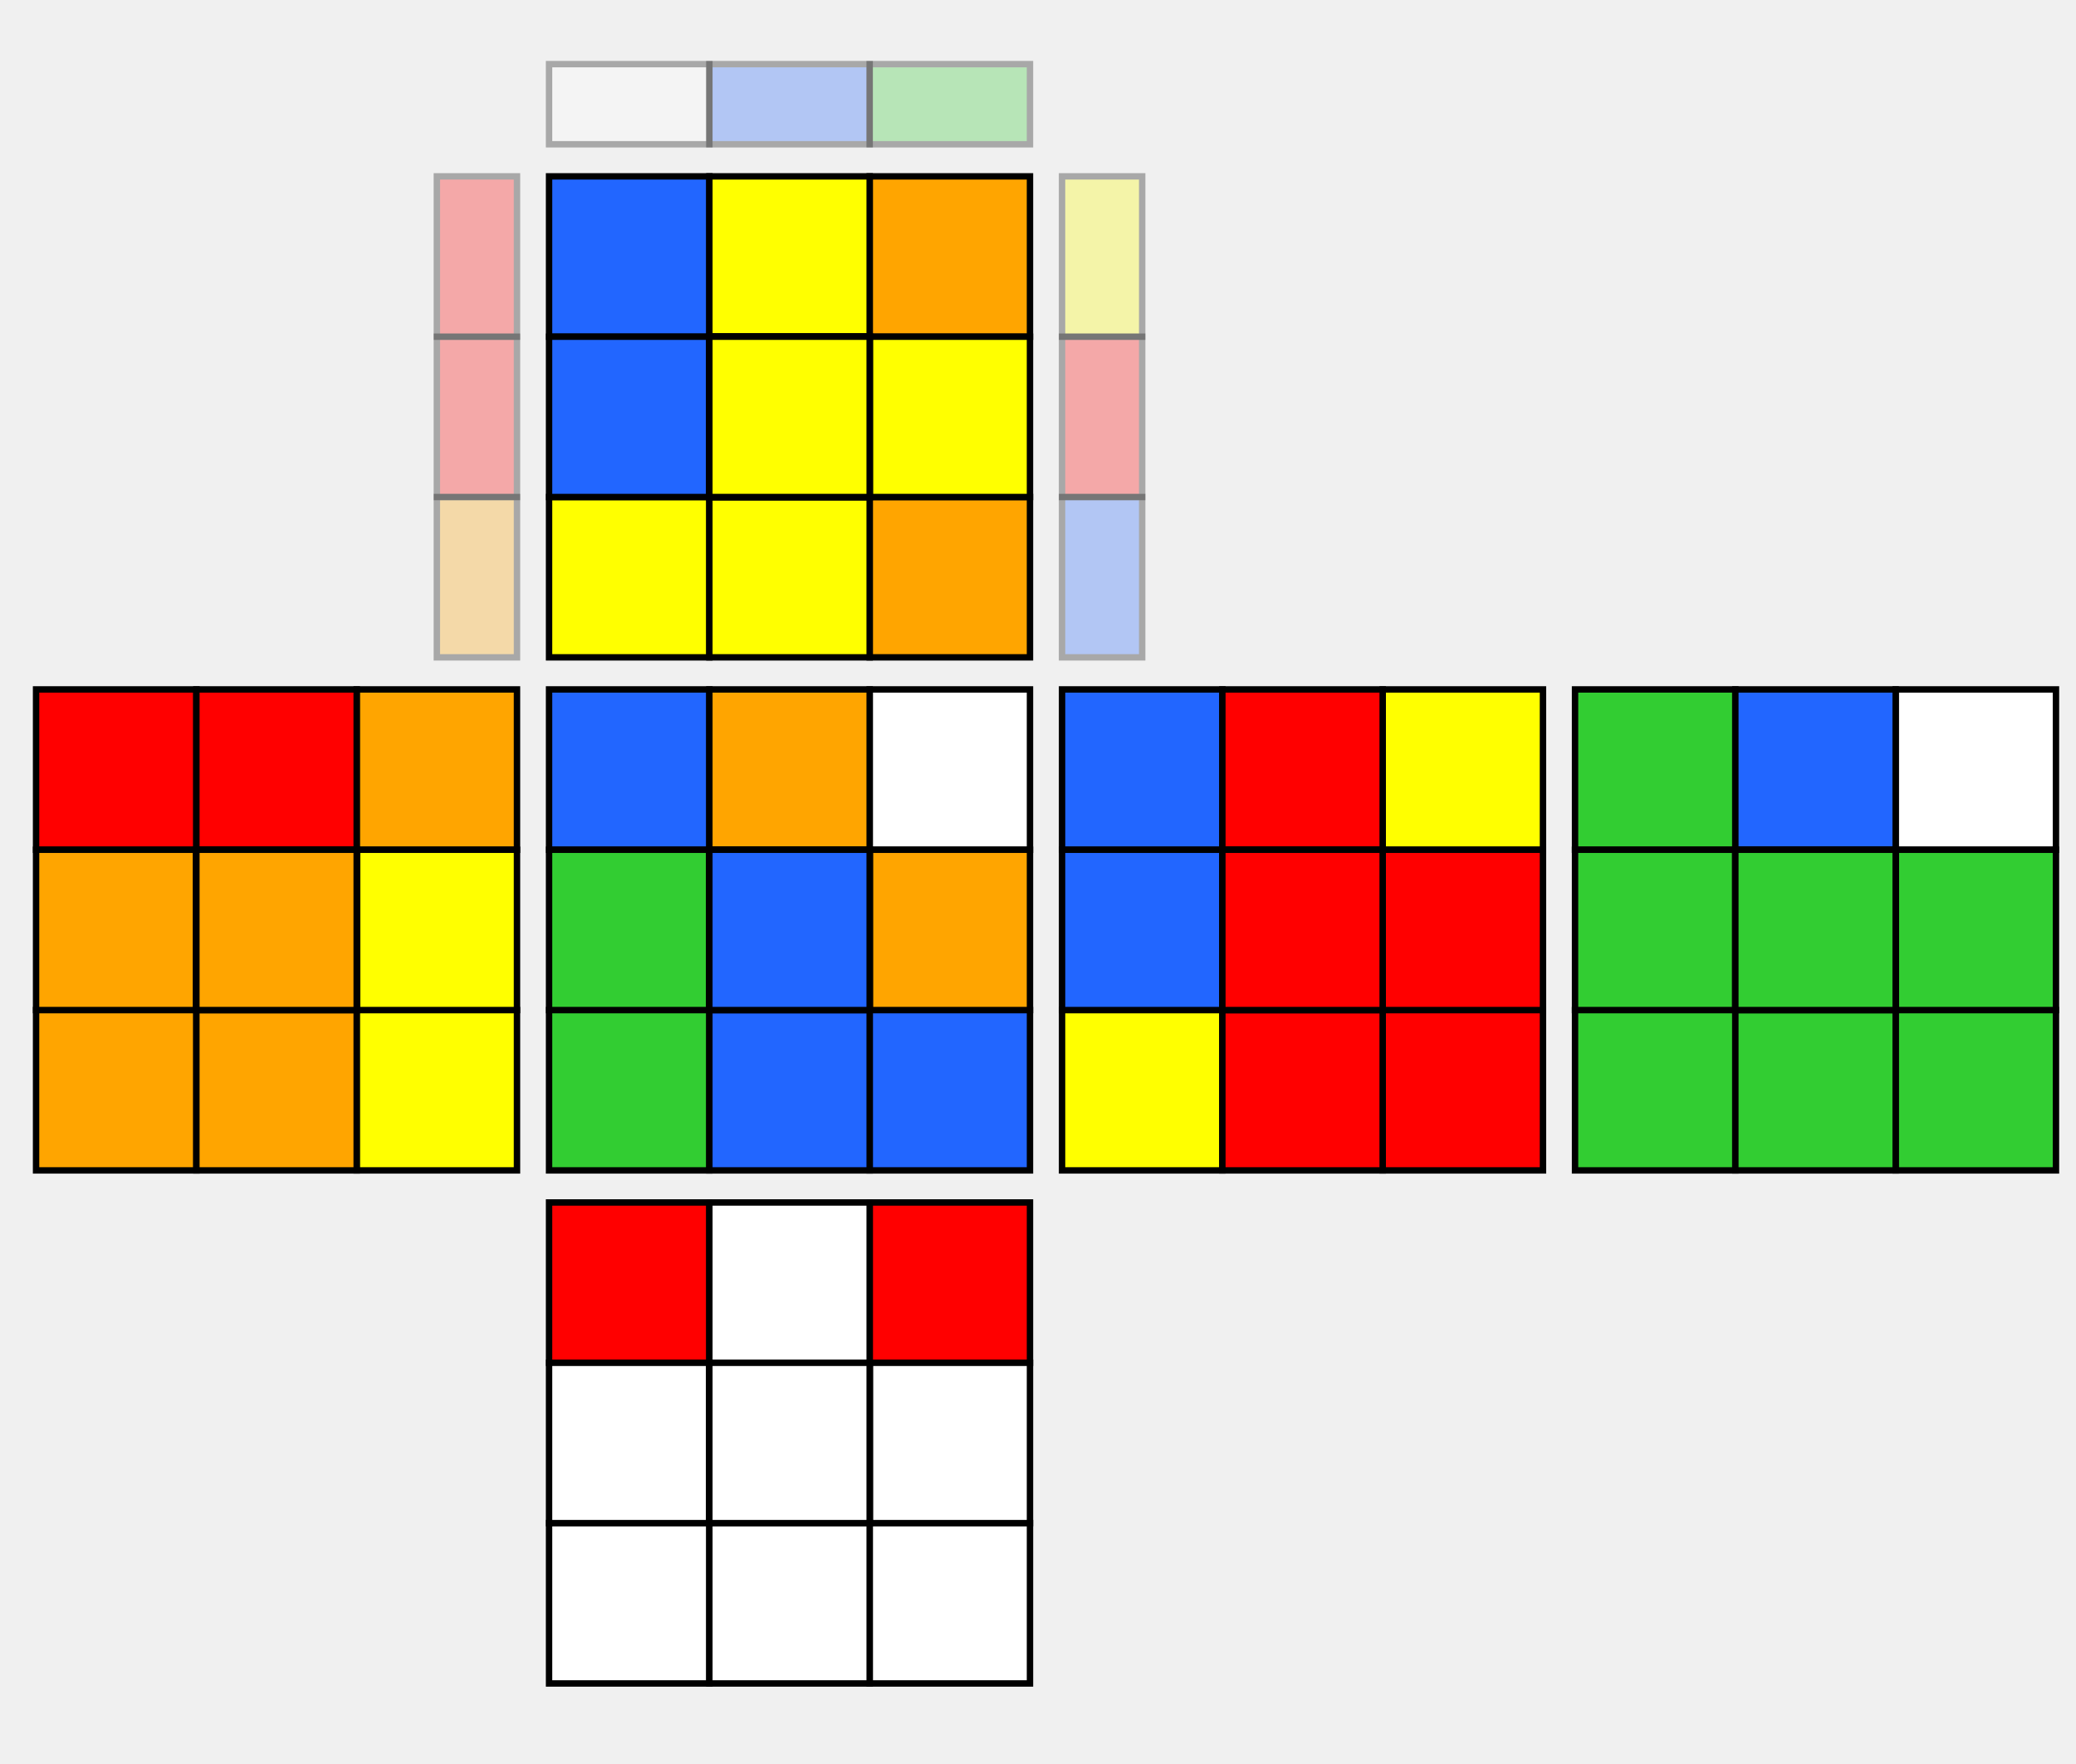
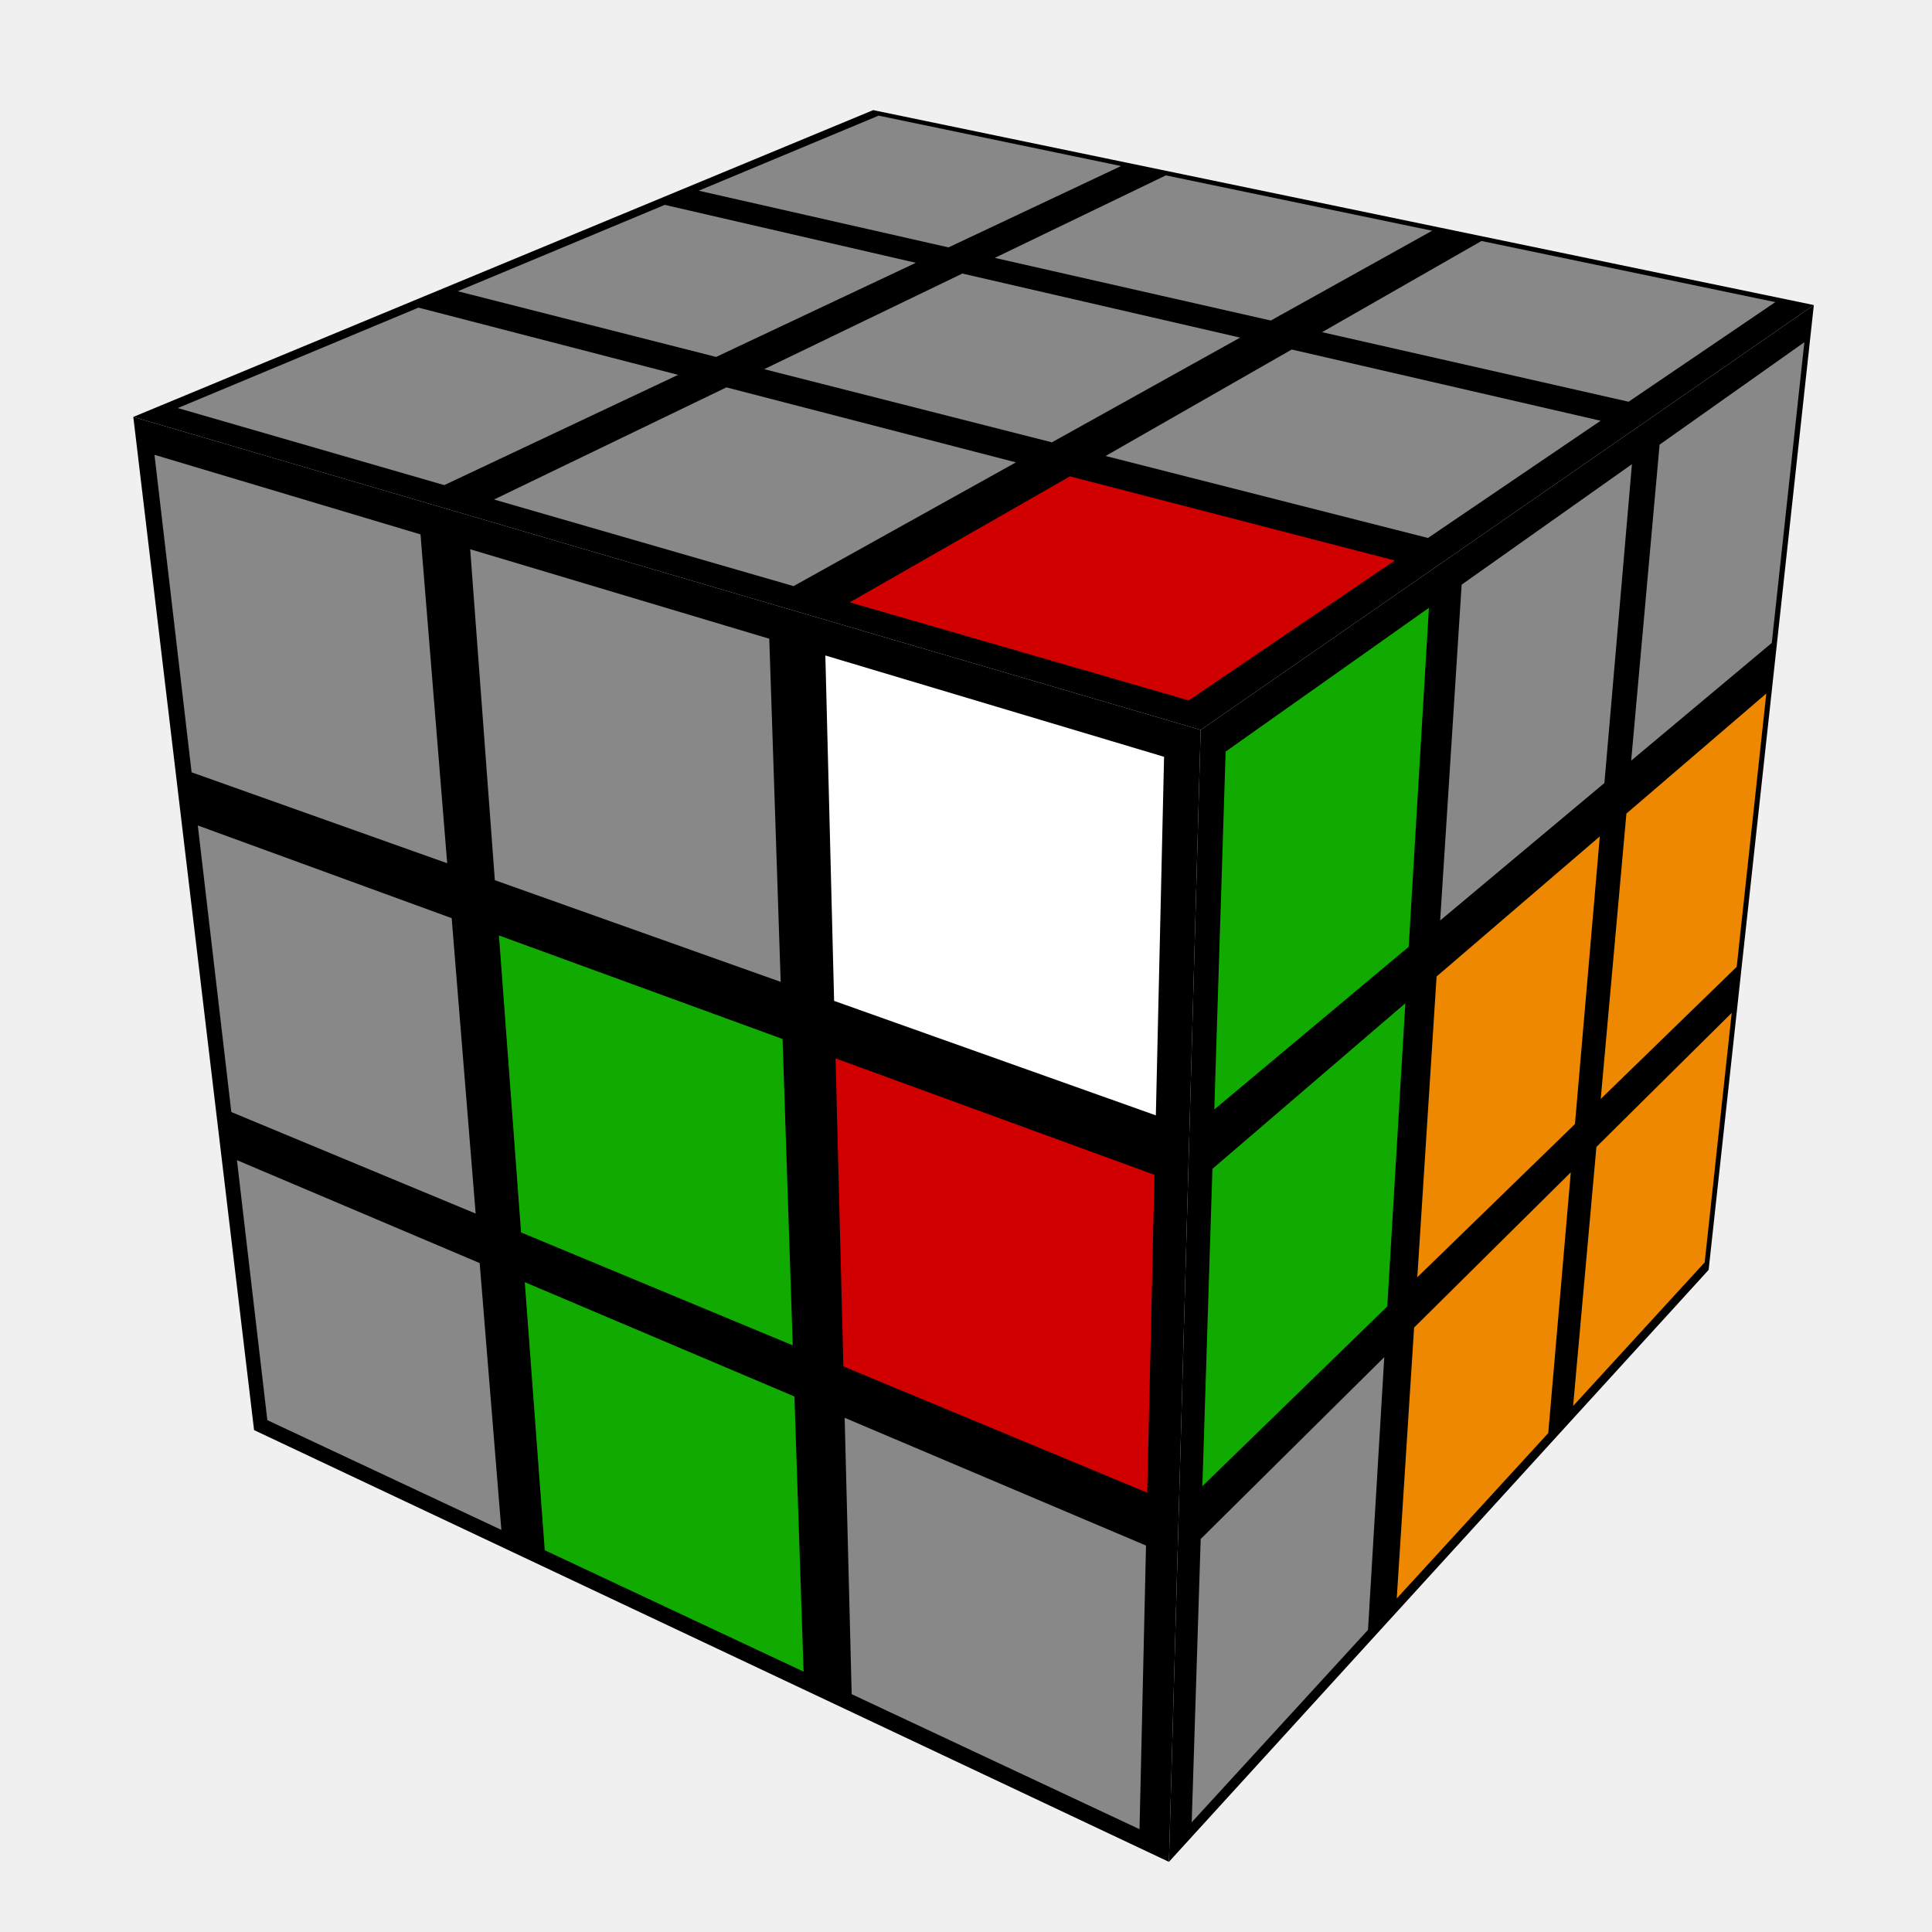
- <svg xmlns="http://www.w3.org/2000/svg" version="1.1" viewBox="0 0 518 440" preserveAspectRatio="xMidYMid meet" style="max-width: 100%; max-height: 100%;">
-   <defs>
-     <radialGradient id="grad-svg54-EDGES-l0-o0" r="70.711%">
-       <stop offset="100%" stop-color="yellow" stop-opacity="1" />
-       <stop offset="100%" stop-color="black" stop-opacity="1" />
-       <stop offset="100%" stop-color="black" stop-opacity="1" />
-       <stop offset="100%" stop-color="white" stop-opacity="1" />
-     </radialGradient>
-     <radialGradient id="grad-svg54-EDGES-l0-o1" r="70.711%">
-       <stop offset="100%" stop-color="orange" stop-opacity="1" />
-       <stop offset="100%" stop-color="black" stop-opacity="1" />
-       <stop offset="100%" stop-color="black" stop-opacity="1" />
-       <stop offset="100%" stop-color="limegreen" stop-opacity="1" />
-     </radialGradient>
-     <radialGradient id="grad-svg54-EDGES-l1-o0" r="70.711%">
-       <stop offset="100%" stop-color="yellow" stop-opacity="1" />
-       <stop offset="100%" stop-color="black" stop-opacity="1" />
-       <stop offset="100%" stop-color="black" stop-opacity="1" />
-       <stop offset="100%" stop-color="white" stop-opacity="1" />
-     </radialGradient>
-     <radialGradient id="grad-svg54-EDGES-l1-o1" r="70.711%">
-       <stop offset="100%" stop-color="red" stop-opacity="1" />
-       <stop offset="100%" stop-color="black" stop-opacity="1" />
-       <stop offset="100%" stop-color="black" stop-opacity="1" />
-       <stop offset="100%" stop-color="red" stop-opacity="1" />
-     </radialGradient>
-     <radialGradient id="grad-svg54-EDGES-l2-o0" r="70.711%">
-       <stop offset="100%" stop-color="yellow" stop-opacity="1" />
-       <stop offset="100%" stop-color="black" stop-opacity="1" />
-       <stop offset="100%" stop-color="black" stop-opacity="1" />
-       <stop offset="100%" stop-color="white" stop-opacity="1" />
-     </radialGradient>
-     <radialGradient id="grad-svg54-EDGES-l2-o1" r="70.711%">
-       <stop offset="100%" stop-color="rgb(34, 102, 255)" stop-opacity="1" />
-       <stop offset="100%" stop-color="black" stop-opacity="1" />
-       <stop offset="100%" stop-color="black" stop-opacity="1" />
-       <stop offset="100%" stop-color="rgb(34, 102, 255)" stop-opacity="1" />
-     </radialGradient>
-     <radialGradient id="grad-svg54-EDGES-l3-o0" r="70.711%">
-       <stop offset="100%" stop-color="rgb(34, 102, 255)" stop-opacity="1" />
-       <stop offset="100%" stop-color="black" stop-opacity="1" />
-       <stop offset="100%" stop-color="black" stop-opacity="1" />
-       <stop offset="100%" stop-color="white" stop-opacity="1" />
-     </radialGradient>
-     <radialGradient id="grad-svg54-EDGES-l3-o1" r="70.711%">
-       <stop offset="100%" stop-color="red" stop-opacity="1" />
-       <stop offset="100%" stop-color="black" stop-opacity="1" />
-       <stop offset="100%" stop-color="black" stop-opacity="1" />
-       <stop offset="100%" stop-color="orange" stop-opacity="1" />
-     </radialGradient>
-     <radialGradient id="grad-svg54-EDGES-l4-o0" r="70.711%">
-       <stop offset="100%" stop-color="white" stop-opacity="1" />
-       <stop offset="100%" stop-color="black" stop-opacity="1" />
-       <stop offset="100%" stop-color="black" stop-opacity="1" />
-       <stop offset="100%" stop-color="yellow" stop-opacity="1" />
-     </radialGradient>
-     <radialGradient id="grad-svg54-EDGES-l4-o1" r="70.711%">
-       <stop offset="100%" stop-color="rgb(34, 102, 255)" stop-opacity="1" />
-       <stop offset="100%" stop-color="black" stop-opacity="1" />
-       <stop offset="100%" stop-color="black" stop-opacity="1" />
-       <stop offset="100%" stop-color="limegreen" stop-opacity="1" />
-     </radialGradient>
-     <radialGradient id="grad-svg54-EDGES-l5-o0" r="70.711%">
-       <stop offset="100%" stop-color="white" stop-opacity="1" />
-       <stop offset="100%" stop-color="black" stop-opacity="1" />
-       <stop offset="100%" stop-color="black" stop-opacity="1" />
-       <stop offset="100%" stop-color="yellow" stop-opacity="1" />
-     </radialGradient>
-     <radialGradient id="grad-svg54-EDGES-l5-o1" r="70.711%">
-       <stop offset="100%" stop-color="red" stop-opacity="1" />
-       <stop offset="100%" stop-color="black" stop-opacity="1" />
-       <stop offset="100%" stop-color="black" stop-opacity="1" />
-       <stop offset="100%" stop-color="red" stop-opacity="1" />
-     </radialGradient>
-     <radialGradient id="grad-svg54-EDGES-l6-o0" r="70.711%">
-       <stop offset="100%" stop-color="white" stop-opacity="1" />
-       <stop offset="100%" stop-color="black" stop-opacity="1" />
-       <stop offset="100%" stop-color="black" stop-opacity="1" />
-       <stop offset="100%" stop-color="yellow" stop-opacity="1" />
-     </radialGradient>
-     <radialGradient id="grad-svg54-EDGES-l6-o1" r="70.711%">
-       <stop offset="100%" stop-color="limegreen" stop-opacity="1" />
-       <stop offset="100%" stop-color="black" stop-opacity="1" />
-       <stop offset="100%" stop-color="black" stop-opacity="1" />
-       <stop offset="100%" stop-color="rgb(34, 102, 255)" stop-opacity="1" />
-     </radialGradient>
-     <radialGradient id="grad-svg54-EDGES-l7-o0" r="70.711%">
-       <stop offset="100%" stop-color="white" stop-opacity="1" />
-       <stop offset="100%" stop-color="black" stop-opacity="1" />
-       <stop offset="100%" stop-color="black" stop-opacity="1" />
-       <stop offset="100%" stop-color="yellow" stop-opacity="1" />
-     </radialGradient>
-     <radialGradient id="grad-svg54-EDGES-l7-o1" r="70.711%">
-       <stop offset="100%" stop-color="orange" stop-opacity="1" />
-       <stop offset="100%" stop-color="black" stop-opacity="1" />
-       <stop offset="100%" stop-color="black" stop-opacity="1" />
-       <stop offset="100%" stop-color="orange" stop-opacity="1" />
-     </radialGradient>
-     <radialGradient id="grad-svg54-EDGES-l8-o0" r="70.711%">
-       <stop offset="100%" stop-color="orange" stop-opacity="1" />
-       <stop offset="100%" stop-color="black" stop-opacity="1" />
-       <stop offset="100%" stop-color="black" stop-opacity="1" />
-       <stop offset="100%" stop-color="limegreen" stop-opacity="1" />
-     </radialGradient>
-     <radialGradient id="grad-svg54-EDGES-l8-o1" r="70.711%">
-       <stop offset="100%" stop-color="rgb(34, 102, 255)" stop-opacity="1" />
-       <stop offset="100%" stop-color="black" stop-opacity="1" />
-       <stop offset="100%" stop-color="black" stop-opacity="1" />
-       <stop offset="100%" stop-color="red" stop-opacity="1" />
-     </radialGradient>
-     <radialGradient id="grad-svg54-EDGES-l9-o0" r="70.711%">
-       <stop offset="100%" stop-color="limegreen" stop-opacity="1" />
-       <stop offset="100%" stop-color="black" stop-opacity="1" />
-       <stop offset="100%" stop-color="black" stop-opacity="1" />
-       <stop offset="100%" stop-color="limegreen" stop-opacity="1" />
-     </radialGradient>
-     <radialGradient id="grad-svg54-EDGES-l9-o1" r="70.711%">
-       <stop offset="100%" stop-color="yellow" stop-opacity="1" />
-       <stop offset="100%" stop-color="black" stop-opacity="1" />
-       <stop offset="100%" stop-color="black" stop-opacity="1" />
-       <stop offset="100%" stop-color="orange" stop-opacity="1" />
-     </radialGradient>
-     <radialGradient id="grad-svg54-EDGES-l10-o0" r="70.711%">
-       <stop offset="100%" stop-color="limegreen" stop-opacity="1" />
-       <stop offset="100%" stop-color="black" stop-opacity="1" />
-       <stop offset="100%" stop-color="black" stop-opacity="1" />
-       <stop offset="100%" stop-color="rgb(34, 102, 255)" stop-opacity="1" />
-     </radialGradient>
-     <radialGradient id="grad-svg54-EDGES-l10-o1" r="70.711%">
-       <stop offset="100%" stop-color="red" stop-opacity="1" />
-       <stop offset="100%" stop-color="black" stop-opacity="1" />
-       <stop offset="100%" stop-color="black" stop-opacity="1" />
-       <stop offset="100%" stop-color="red" stop-opacity="1" />
-     </radialGradient>
-     <radialGradient id="grad-svg54-EDGES-l11-o0" r="70.711%">
-       <stop offset="100%" stop-color="limegreen" stop-opacity="1" />
-       <stop offset="100%" stop-color="black" stop-opacity="1" />
-       <stop offset="100%" stop-color="black" stop-opacity="1" />
-       <stop offset="100%" stop-color="rgb(34, 102, 255)" stop-opacity="1" />
-     </radialGradient>
-     <radialGradient id="grad-svg54-EDGES-l11-o1" r="70.711%">
-       <stop offset="100%" stop-color="orange" stop-opacity="1" />
-       <stop offset="100%" stop-color="black" stop-opacity="1" />
-       <stop offset="100%" stop-color="black" stop-opacity="1" />
-       <stop offset="100%" stop-color="orange" stop-opacity="1" />
-     </radialGradient>
-     <radialGradient id="grad-svg54-CORNERS-l0-o0" r="70.711%">
-       <stop offset="100%" stop-color="orange" stop-opacity="1" />
-       <stop offset="100%" stop-color="black" stop-opacity="1" />
-       <stop offset="100%" stop-color="black" stop-opacity="1" />
-       <stop offset="100%" stop-color="white" stop-opacity="1" />
-     </radialGradient>
-     <radialGradient id="grad-svg54-CORNERS-l0-o1" r="70.711%">
-       <stop offset="100%" stop-color="rgb(34, 102, 255)" stop-opacity="1" />
-       <stop offset="100%" stop-color="black" stop-opacity="1" />
-       <stop offset="100%" stop-color="black" stop-opacity="1" />
-       <stop offset="100%" stop-color="red" stop-opacity="1" />
-     </radialGradient>
-     <radialGradient id="grad-svg54-CORNERS-l0-o2" r="70.711%">
-       <stop offset="100%" stop-color="white" stop-opacity="1" />
-       <stop offset="100%" stop-color="black" stop-opacity="1" />
-       <stop offset="100%" stop-color="black" stop-opacity="1" />
-       <stop offset="100%" stop-color="limegreen" stop-opacity="1" />
-     </radialGradient>
-     <radialGradient id="grad-svg54-CORNERS-l1-o0" r="70.711%">
-       <stop offset="100%" stop-color="orange" stop-opacity="1" />
-       <stop offset="100%" stop-color="black" stop-opacity="1" />
-       <stop offset="100%" stop-color="black" stop-opacity="1" />
-       <stop offset="100%" stop-color="white" stop-opacity="1" />
-     </radialGradient>
-     <radialGradient id="grad-svg54-CORNERS-l1-o1" r="70.711%">
-       <stop offset="100%" stop-color="limegreen" stop-opacity="1" />
-       <stop offset="100%" stop-color="black" stop-opacity="1" />
-       <stop offset="100%" stop-color="black" stop-opacity="1" />
-       <stop offset="100%" stop-color="rgb(34, 102, 255)" stop-opacity="1" />
-     </radialGradient>
-     <radialGradient id="grad-svg54-CORNERS-l1-o2" r="70.711%">
-       <stop offset="100%" stop-color="yellow" stop-opacity="1" />
-       <stop offset="100%" stop-color="black" stop-opacity="1" />
-       <stop offset="100%" stop-color="black" stop-opacity="1" />
-       <stop offset="100%" stop-color="red" stop-opacity="1" />
-     </radialGradient>
-     <radialGradient id="grad-svg54-CORNERS-l2-o0" r="70.711%">
-       <stop offset="100%" stop-color="rgb(34, 102, 255)" stop-opacity="1" />
-       <stop offset="100%" stop-color="black" stop-opacity="1" />
-       <stop offset="100%" stop-color="black" stop-opacity="1" />
-       <stop offset="100%" stop-color="white" stop-opacity="1" />
-     </radialGradient>
-     <radialGradient id="grad-svg54-CORNERS-l2-o1" r="70.711%">
-       <stop offset="100%" stop-color="red" stop-opacity="1" />
-       <stop offset="100%" stop-color="black" stop-opacity="1" />
-       <stop offset="100%" stop-color="black" stop-opacity="1" />
-       <stop offset="100%" stop-color="orange" stop-opacity="1" />
-     </radialGradient>
-     <radialGradient id="grad-svg54-CORNERS-l2-o2" r="70.711%">
-       <stop offset="100%" stop-color="white" stop-opacity="1" />
-       <stop offset="100%" stop-color="black" stop-opacity="1" />
-       <stop offset="100%" stop-color="black" stop-opacity="1" />
-       <stop offset="100%" stop-color="rgb(34, 102, 255)" stop-opacity="1" />
-     </radialGradient>
-     <radialGradient id="grad-svg54-CORNERS-l3-o0" r="70.711%">
-       <stop offset="100%" stop-color="yellow" stop-opacity="1" />
-       <stop offset="100%" stop-color="black" stop-opacity="1" />
-       <stop offset="100%" stop-color="black" stop-opacity="1" />
-       <stop offset="100%" stop-color="white" stop-opacity="1" />
-     </radialGradient>
-     <radialGradient id="grad-svg54-CORNERS-l3-o1" r="70.711%">
-       <stop offset="100%" stop-color="rgb(34, 102, 255)" stop-opacity="1" />
-       <stop offset="100%" stop-color="black" stop-opacity="1" />
-       <stop offset="100%" stop-color="black" stop-opacity="1" />
-       <stop offset="100%" stop-color="limegreen" stop-opacity="1" />
-     </radialGradient>
-     <radialGradient id="grad-svg54-CORNERS-l3-o2" r="70.711%">
-       <stop offset="100%" stop-color="orange" stop-opacity="1" />
-       <stop offset="100%" stop-color="black" stop-opacity="1" />
-       <stop offset="100%" stop-color="black" stop-opacity="1" />
-       <stop offset="100%" stop-color="orange" stop-opacity="1" />
-     </radialGradient>
-     <radialGradient id="grad-svg54-CORNERS-l4-o0" r="70.711%">
-       <stop offset="100%" stop-color="red" stop-opacity="1" />
-       <stop offset="100%" stop-color="black" stop-opacity="1" />
-       <stop offset="100%" stop-color="black" stop-opacity="1" />
-       <stop offset="100%" stop-color="yellow" stop-opacity="1" />
-     </radialGradient>
-     <radialGradient id="grad-svg54-CORNERS-l4-o1" r="70.711%">
-       <stop offset="100%" stop-color="rgb(34, 102, 255)" stop-opacity="1" />
-       <stop offset="100%" stop-color="black" stop-opacity="1" />
-       <stop offset="100%" stop-color="black" stop-opacity="1" />
-       <stop offset="100%" stop-color="limegreen" stop-opacity="1" />
-     </radialGradient>
-     <radialGradient id="grad-svg54-CORNERS-l4-o2" r="70.711%">
-       <stop offset="100%" stop-color="yellow" stop-opacity="1" />
-       <stop offset="100%" stop-color="black" stop-opacity="1" />
-       <stop offset="100%" stop-color="black" stop-opacity="1" />
-       <stop offset="100%" stop-color="red" stop-opacity="1" />
-     </radialGradient>
-     <radialGradient id="grad-svg54-CORNERS-l5-o0" r="70.711%">
-       <stop offset="100%" stop-color="red" stop-opacity="1" />
-       <stop offset="100%" stop-color="black" stop-opacity="1" />
-       <stop offset="100%" stop-color="black" stop-opacity="1" />
-       <stop offset="100%" stop-color="yellow" stop-opacity="1" />
-     </radialGradient>
-     <radialGradient id="grad-svg54-CORNERS-l5-o1" r="70.711%">
-       <stop offset="100%" stop-color="yellow" stop-opacity="1" />
-       <stop offset="100%" stop-color="black" stop-opacity="1" />
-       <stop offset="100%" stop-color="black" stop-opacity="1" />
-       <stop offset="100%" stop-color="orange" stop-opacity="1" />
-     </radialGradient>
-     <radialGradient id="grad-svg54-CORNERS-l5-o2" r="70.711%">
-       <stop offset="100%" stop-color="limegreen" stop-opacity="1" />
-       <stop offset="100%" stop-color="black" stop-opacity="1" />
-       <stop offset="100%" stop-color="black" stop-opacity="1" />
-       <stop offset="100%" stop-color="limegreen" stop-opacity="1" />
-     </radialGradient>
-     <radialGradient id="grad-svg54-CORNERS-l6-o0" r="70.711%">
-       <stop offset="100%" stop-color="white" stop-opacity="1" />
-       <stop offset="100%" stop-color="black" stop-opacity="1" />
-       <stop offset="100%" stop-color="black" stop-opacity="1" />
-       <stop offset="100%" stop-color="yellow" stop-opacity="1" />
-     </radialGradient>
-     <radialGradient id="grad-svg54-CORNERS-l6-o1" r="70.711%">
-       <stop offset="100%" stop-color="limegreen" stop-opacity="1" />
-       <stop offset="100%" stop-color="black" stop-opacity="1" />
-       <stop offset="100%" stop-color="black" stop-opacity="1" />
-       <stop offset="100%" stop-color="rgb(34, 102, 255)" stop-opacity="1" />
-     </radialGradient>
-     <radialGradient id="grad-svg54-CORNERS-l6-o2" r="70.711%">
-       <stop offset="100%" stop-color="orange" stop-opacity="1" />
-       <stop offset="100%" stop-color="black" stop-opacity="1" />
-       <stop offset="100%" stop-color="black" stop-opacity="1" />
-       <stop offset="100%" stop-color="orange" stop-opacity="1" />
-     </radialGradient>
-     <radialGradient id="grad-svg54-CORNERS-l7-o0" r="70.711%">
-       <stop offset="100%" stop-color="white" stop-opacity="1" />
-       <stop offset="100%" stop-color="black" stop-opacity="1" />
-       <stop offset="100%" stop-color="black" stop-opacity="1" />
-       <stop offset="100%" stop-color="yellow" stop-opacity="1" />
-     </radialGradient>
-     <radialGradient id="grad-svg54-CORNERS-l7-o1" r="70.711%">
-       <stop offset="100%" stop-color="red" stop-opacity="1" />
-       <stop offset="100%" stop-color="black" stop-opacity="1" />
-       <stop offset="100%" stop-color="black" stop-opacity="1" />
-       <stop offset="100%" stop-color="red" stop-opacity="1" />
-     </radialGradient>
-     <radialGradient id="grad-svg54-CORNERS-l7-o2" r="70.711%">
-       <stop offset="100%" stop-color="limegreen" stop-opacity="1" />
-       <stop offset="100%" stop-color="black" stop-opacity="1" />
-       <stop offset="100%" stop-color="black" stop-opacity="1" />
-       <stop offset="100%" stop-color="rgb(34, 102, 255)" stop-opacity="1" />
-     </radialGradient>
-     <radialGradient id="grad-svg54-CENTERS-l0-o0" r="70.711%">
-       <stop offset="100%" stop-color="yellow" stop-opacity="1" />
-       <stop offset="100%" stop-color="black" stop-opacity="1" />
-       <stop offset="100%" stop-color="black" stop-opacity="1" />
-       <stop offset="100%" stop-color="white" stop-opacity="1" />
-     </radialGradient>
-     <radialGradient id="grad-svg54-CENTERS-l0-o1" r="70.711%">
-       <stop offset="100%" stop-color="yellow" stop-opacity="1" />
-       <stop offset="100%" stop-color="black" stop-opacity="1" />
-       <stop offset="100%" stop-color="black" stop-opacity="1" />
-       <stop offset="100%" stop-color="white" stop-opacity="1" />
-     </radialGradient>
-     <radialGradient id="grad-svg54-CENTERS-l0-o2" r="70.711%">
-       <stop offset="100%" stop-color="yellow" stop-opacity="1" />
-       <stop offset="100%" stop-color="black" stop-opacity="1" />
-       <stop offset="100%" stop-color="black" stop-opacity="1" />
-       <stop offset="100%" stop-color="white" stop-opacity="1" />
-     </radialGradient>
-     <radialGradient id="grad-svg54-CENTERS-l0-o3" r="70.711%">
-       <stop offset="100%" stop-color="yellow" stop-opacity="1" />
-       <stop offset="100%" stop-color="black" stop-opacity="1" />
-       <stop offset="100%" stop-color="black" stop-opacity="1" />
-       <stop offset="100%" stop-color="white" stop-opacity="1" />
-     </radialGradient>
-     <radialGradient id="grad-svg54-CENTERS-l1-o0" r="70.711%">
-       <stop offset="100%" stop-color="orange" stop-opacity="1" />
-       <stop offset="100%" stop-color="black" stop-opacity="1" />
-       <stop offset="100%" stop-color="black" stop-opacity="1" />
-       <stop offset="100%" stop-color="orange" stop-opacity="1" />
-     </radialGradient>
-     <radialGradient id="grad-svg54-CENTERS-l1-o1" r="70.711%">
-       <stop offset="100%" stop-color="orange" stop-opacity="1" />
-       <stop offset="100%" stop-color="black" stop-opacity="1" />
-       <stop offset="100%" stop-color="black" stop-opacity="1" />
-       <stop offset="100%" stop-color="orange" stop-opacity="1" />
-     </radialGradient>
-     <radialGradient id="grad-svg54-CENTERS-l1-o2" r="70.711%">
-       <stop offset="100%" stop-color="orange" stop-opacity="1" />
-       <stop offset="100%" stop-color="black" stop-opacity="1" />
-       <stop offset="100%" stop-color="black" stop-opacity="1" />
-       <stop offset="100%" stop-color="orange" stop-opacity="1" />
-     </radialGradient>
-     <radialGradient id="grad-svg54-CENTERS-l1-o3" r="70.711%">
-       <stop offset="100%" stop-color="orange" stop-opacity="1" />
-       <stop offset="100%" stop-color="black" stop-opacity="1" />
-       <stop offset="100%" stop-color="black" stop-opacity="1" />
-       <stop offset="100%" stop-color="orange" stop-opacity="1" />
-     </radialGradient>
-     <radialGradient id="grad-svg54-CENTERS-l2-o0" r="70.711%">
-       <stop offset="100%" stop-color="rgb(34, 102, 255)" stop-opacity="1" />
-       <stop offset="100%" stop-color="black" stop-opacity="1" />
-       <stop offset="100%" stop-color="black" stop-opacity="1" />
-       <stop offset="100%" stop-color="limegreen" stop-opacity="1" />
-     </radialGradient>
-     <radialGradient id="grad-svg54-CENTERS-l2-o1" r="70.711%">
-       <stop offset="100%" stop-color="rgb(34, 102, 255)" stop-opacity="1" />
-       <stop offset="100%" stop-color="black" stop-opacity="1" />
-       <stop offset="100%" stop-color="black" stop-opacity="1" />
-       <stop offset="100%" stop-color="limegreen" stop-opacity="1" />
-     </radialGradient>
-     <radialGradient id="grad-svg54-CENTERS-l2-o2" r="70.711%">
-       <stop offset="100%" stop-color="rgb(34, 102, 255)" stop-opacity="1" />
-       <stop offset="100%" stop-color="black" stop-opacity="1" />
-       <stop offset="100%" stop-color="black" stop-opacity="1" />
-       <stop offset="100%" stop-color="limegreen" stop-opacity="1" />
-     </radialGradient>
-     <radialGradient id="grad-svg54-CENTERS-l2-o3" r="70.711%">
-       <stop offset="100%" stop-color="rgb(34, 102, 255)" stop-opacity="1" />
-       <stop offset="100%" stop-color="black" stop-opacity="1" />
-       <stop offset="100%" stop-color="black" stop-opacity="1" />
-       <stop offset="100%" stop-color="limegreen" stop-opacity="1" />
-     </radialGradient>
-     <radialGradient id="grad-svg54-CENTERS-l3-o0" r="70.711%">
-       <stop offset="100%" stop-color="red" stop-opacity="1" />
-       <stop offset="100%" stop-color="black" stop-opacity="1" />
-       <stop offset="100%" stop-color="black" stop-opacity="1" />
-       <stop offset="100%" stop-color="red" stop-opacity="1" />
-     </radialGradient>
-     <radialGradient id="grad-svg54-CENTERS-l3-o1" r="70.711%">
-       <stop offset="100%" stop-color="red" stop-opacity="1" />
-       <stop offset="100%" stop-color="black" stop-opacity="1" />
-       <stop offset="100%" stop-color="black" stop-opacity="1" />
-       <stop offset="100%" stop-color="red" stop-opacity="1" />
-     </radialGradient>
-     <radialGradient id="grad-svg54-CENTERS-l3-o2" r="70.711%">
-       <stop offset="100%" stop-color="red" stop-opacity="1" />
-       <stop offset="100%" stop-color="black" stop-opacity="1" />
-       <stop offset="100%" stop-color="black" stop-opacity="1" />
-       <stop offset="100%" stop-color="red" stop-opacity="1" />
-     </radialGradient>
-     <radialGradient id="grad-svg54-CENTERS-l3-o3" r="70.711%">
-       <stop offset="100%" stop-color="red" stop-opacity="1" />
-       <stop offset="100%" stop-color="black" stop-opacity="1" />
-       <stop offset="100%" stop-color="black" stop-opacity="1" />
-       <stop offset="100%" stop-color="red" stop-opacity="1" />
-     </radialGradient>
-     <radialGradient id="grad-svg54-CENTERS-l4-o0" r="70.711%">
-       <stop offset="100%" stop-color="limegreen" stop-opacity="1" />
-       <stop offset="100%" stop-color="black" stop-opacity="1" />
-       <stop offset="100%" stop-color="black" stop-opacity="1" />
-       <stop offset="100%" stop-color="rgb(34, 102, 255)" stop-opacity="1" />
-     </radialGradient>
-     <radialGradient id="grad-svg54-CENTERS-l4-o1" r="70.711%">
-       <stop offset="100%" stop-color="limegreen" stop-opacity="1" />
-       <stop offset="100%" stop-color="black" stop-opacity="1" />
-       <stop offset="100%" stop-color="black" stop-opacity="1" />
-       <stop offset="100%" stop-color="rgb(34, 102, 255)" stop-opacity="1" />
-     </radialGradient>
-     <radialGradient id="grad-svg54-CENTERS-l4-o2" r="70.711%">
-       <stop offset="100%" stop-color="limegreen" stop-opacity="1" />
-       <stop offset="100%" stop-color="black" stop-opacity="1" />
-       <stop offset="100%" stop-color="black" stop-opacity="1" />
-       <stop offset="100%" stop-color="rgb(34, 102, 255)" stop-opacity="1" />
-     </radialGradient>
-     <radialGradient id="grad-svg54-CENTERS-l4-o3" r="70.711%">
-       <stop offset="100%" stop-color="limegreen" stop-opacity="1" />
-       <stop offset="100%" stop-color="black" stop-opacity="1" />
-       <stop offset="100%" stop-color="black" stop-opacity="1" />
-       <stop offset="100%" stop-color="rgb(34, 102, 255)" stop-opacity="1" />
-     </radialGradient>
-     <radialGradient id="grad-svg54-CENTERS-l5-o0" r="70.711%">
-       <stop offset="100%" stop-color="white" stop-opacity="1" />
-       <stop offset="100%" stop-color="black" stop-opacity="1" />
-       <stop offset="100%" stop-color="black" stop-opacity="1" />
-       <stop offset="100%" stop-color="yellow" stop-opacity="1" />
-     </radialGradient>
-     <radialGradient id="grad-svg54-CENTERS-l5-o1" r="70.711%">
-       <stop offset="100%" stop-color="white" stop-opacity="1" />
-       <stop offset="100%" stop-color="black" stop-opacity="1" />
-       <stop offset="100%" stop-color="black" stop-opacity="1" />
-       <stop offset="100%" stop-color="yellow" stop-opacity="1" />
-     </radialGradient>
-     <radialGradient id="grad-svg54-CENTERS-l5-o2" r="70.711%">
-       <stop offset="100%" stop-color="white" stop-opacity="1" />
-       <stop offset="100%" stop-color="black" stop-opacity="1" />
-       <stop offset="100%" stop-color="black" stop-opacity="1" />
-       <stop offset="100%" stop-color="yellow" stop-opacity="1" />
-     </radialGradient>
-     <radialGradient id="grad-svg54-CENTERS-l5-o3" r="70.711%">
-       <stop offset="100%" stop-color="white" stop-opacity="1" />
-       <stop offset="100%" stop-color="black" stop-opacity="1" />
-       <stop offset="100%" stop-color="black" stop-opacity="1" />
-       <stop offset="100%" stop-color="yellow" stop-opacity="1" />
-     </radialGradient>
-   </defs>
-   <defs>
-     <g id="sticker">
-       <rect x="0" y="0" width="1" height="1" stroke="black" stroke-width="0.04px" />
-     </g>
-     <g id="sticker-thin-v">
-       <rect x="0" y="0" width="0.5" height="1" stroke="black" stroke-width="0.04px" style="opacity: 0.3;" />
-     </g>
-     <g id="sticker-thin-h">
-       <rect x="0" y="0" width="1" height="0.5" stroke="black" stroke-width="0.04px" style="opacity: 0.3;" />
-     </g>
-   </defs>
-   <g id="puzzle" transform="translate(5,40) scale(40)">
-     <g class="hint-facelet">
-       <use data-copy-id="CORNERS-l0-o1" href="#sticker-thin-v" transform="translate(6.5,2.1)" style="fill: url(#grad-svg54-CORNERS-l0-o1)" />
-       <use data-copy-id="EDGES-l1-o1" href="#sticker-thin-v" transform="translate(6.5,1.1)" style="fill: url(#grad-svg54-EDGES-l1-o1)" />
-       <use data-copy-id="CORNERS-l1-o2" href="#sticker-thin-v" transform="translate(6.5,0.1)" style="fill: url(#grad-svg54-CORNERS-l1-o2)" />
-       <use data-copy-id="CORNERS-l2-o2" href="#sticker-thin-h" transform="translate(3.3,-0.6)" style="fill: url(#grad-svg54-CORNERS-l2-o2)" />
-       <use data-copy-id="EDGES-l2-o1" href="#sticker-thin-h" transform="translate(4.3,-0.6)" style="fill: url(#grad-svg54-EDGES-l2-o1)" />
-       <use data-copy-id="CORNERS-l1-o1" href="#sticker-thin-h" transform="translate(5.3,-0.6)" style="fill: url(#grad-svg54-CORNERS-l1-o1)" />
-       <use data-copy-id="CORNERS-l3-o2" href="#sticker-thin-v" transform="translate(2.6,2.1)" style="fill: url(#grad-svg54-CORNERS-l3-o2)" />
-       <use data-copy-id="EDGES-l3-o1" href="#sticker-thin-v" transform="translate(2.6,1.1)" style="fill: url(#grad-svg54-EDGES-l3-o1)" />
-       <use data-copy-id="CORNERS-l2-o1" href="#sticker-thin-v" transform="translate(2.6,0.1)" style="fill: url(#grad-svg54-CORNERS-l2-o1)" />
-     </g>
-     <use id="CORNERS-l0-o0" href="#sticker" transform="translate(5.3,2.1)" style="fill: url(#grad-svg54-CORNERS-l0-o0)" />
-     <use id="CORNERS-l0-o1" href="#sticker" transform="translate(6.5,3.3)" style="fill: url(#grad-svg54-CORNERS-l0-o1)" />
-     <use id="CORNERS-l0-o2" href="#sticker" transform="translate(5.3,3.3)" style="fill: url(#grad-svg54-CORNERS-l0-o2)" />
-     <use id="CORNERS-l1-o0" href="#sticker" transform="translate(5.3,0.1)" style="fill: url(#grad-svg54-CORNERS-l1-o0)" />
-     <use id="CORNERS-l1-o1" href="#sticker" transform="translate(9.7,3.3)" style="fill: url(#grad-svg54-CORNERS-l1-o1)" />
-     <use id="CORNERS-l1-o2" href="#sticker" transform="translate(8.5,3.3)" style="fill: url(#grad-svg54-CORNERS-l1-o2)" />
-     <use id="CORNERS-l2-o0" href="#sticker" transform="translate(3.3,0.1)" style="fill: url(#grad-svg54-CORNERS-l2-o0)" />
-     <use id="CORNERS-l2-o1" href="#sticker" transform="translate(0.1,3.3)" style="fill: url(#grad-svg54-CORNERS-l2-o1)" />
-     <use id="CORNERS-l2-o2" href="#sticker" transform="translate(11.7,3.3)" style="fill: url(#grad-svg54-CORNERS-l2-o2)" />
-     <use id="CORNERS-l3-o0" href="#sticker" transform="translate(3.3,2.1)" style="fill: url(#grad-svg54-CORNERS-l3-o0)" />
-     <use id="CORNERS-l3-o1" href="#sticker" transform="translate(3.3,3.3)" style="fill: url(#grad-svg54-CORNERS-l3-o1)" />
-     <use id="CORNERS-l3-o2" href="#sticker" transform="translate(2.1,3.3)" style="fill: url(#grad-svg54-CORNERS-l3-o2)" />
-     <use id="CORNERS-l4-o0" href="#sticker" transform="translate(5.3,6.5)" style="fill: url(#grad-svg54-CORNERS-l4-o0)" />
-     <use id="CORNERS-l4-o1" href="#sticker" transform="translate(5.3,5.3)" style="fill: url(#grad-svg54-CORNERS-l4-o1)" />
-     <use id="CORNERS-l4-o2" href="#sticker" transform="translate(6.5,5.3)" style="fill: url(#grad-svg54-CORNERS-l4-o2)" />
-     <use id="CORNERS-l5-o0" href="#sticker" transform="translate(3.3,6.5)" style="fill: url(#grad-svg54-CORNERS-l5-o0)" />
-     <use id="CORNERS-l5-o1" href="#sticker" transform="translate(2.1,5.3)" style="fill: url(#grad-svg54-CORNERS-l5-o1)" />
-     <use id="CORNERS-l5-o2" href="#sticker" transform="translate(3.3,5.3)" style="fill: url(#grad-svg54-CORNERS-l5-o2)" />
-     <use id="CORNERS-l6-o0" href="#sticker" transform="translate(3.3,8.5)" style="fill: url(#grad-svg54-CORNERS-l6-o0)" />
-     <use id="CORNERS-l6-o1" href="#sticker" transform="translate(11.7,5.3)" style="fill: url(#grad-svg54-CORNERS-l6-o1)" />
-     <use id="CORNERS-l6-o2" href="#sticker" transform="translate(0.1,5.3)" style="fill: url(#grad-svg54-CORNERS-l6-o2)" />
-     <use id="CORNERS-l7-o0" href="#sticker" transform="translate(5.3,8.5)" style="fill: url(#grad-svg54-CORNERS-l7-o0)" />
-     <use id="CORNERS-l7-o1" href="#sticker" transform="translate(8.5,5.3)" style="fill: url(#grad-svg54-CORNERS-l7-o1)" />
-     <use id="CORNERS-l7-o2" href="#sticker" transform="translate(9.7,5.3)" style="fill: url(#grad-svg54-CORNERS-l7-o2)" />
-     <use id="EDGES-l0-o0" href="#sticker" transform="translate(4.3,2.1)" style="fill: url(#grad-svg54-EDGES-l0-o0)" />
-     <use id="EDGES-l0-o1" href="#sticker" transform="translate(4.3,3.3)" style="fill: url(#grad-svg54-EDGES-l0-o1)" />
-     <use id="EDGES-l1-o0" href="#sticker" transform="translate(5.3,1.1)" style="fill: url(#grad-svg54-EDGES-l1-o0)" />
-     <use id="EDGES-l1-o1" href="#sticker" transform="translate(7.5,3.3)" style="fill: url(#grad-svg54-EDGES-l1-o1)" />
-     <use id="EDGES-l2-o0" href="#sticker" transform="translate(4.3,0.1)" style="fill: url(#grad-svg54-EDGES-l2-o0)" />
-     <use id="EDGES-l2-o1" href="#sticker" transform="translate(10.7,3.3)" style="fill: url(#grad-svg54-EDGES-l2-o1)" />
-     <use id="EDGES-l3-o0" href="#sticker" transform="translate(3.3,1.1)" style="fill: url(#grad-svg54-EDGES-l3-o0)" />
-     <use id="EDGES-l3-o1" href="#sticker" transform="translate(1.1,3.3)" style="fill: url(#grad-svg54-EDGES-l3-o1)" />
-     <use id="EDGES-l4-o0" href="#sticker" transform="translate(4.3,6.5)" style="fill: url(#grad-svg54-EDGES-l4-o0)" />
-     <use id="EDGES-l4-o1" href="#sticker" transform="translate(4.3,5.3)" style="fill: url(#grad-svg54-EDGES-l4-o1)" />
-     <use id="EDGES-l5-o0" href="#sticker" transform="translate(5.3,7.5)" style="fill: url(#grad-svg54-EDGES-l5-o0)" />
-     <use id="EDGES-l5-o1" href="#sticker" transform="translate(7.5,5.3)" style="fill: url(#grad-svg54-EDGES-l5-o1)" />
-     <use id="EDGES-l6-o0" href="#sticker" transform="translate(4.3,8.5)" style="fill: url(#grad-svg54-EDGES-l6-o0)" />
-     <use id="EDGES-l6-o1" href="#sticker" transform="translate(10.7,5.3)" style="fill: url(#grad-svg54-EDGES-l6-o1)" />
-     <use id="EDGES-l7-o0" href="#sticker" transform="translate(3.3,7.5)" style="fill: url(#grad-svg54-EDGES-l7-o0)" />
-     <use id="EDGES-l7-o1" href="#sticker" transform="translate(1.1,5.3)" style="fill: url(#grad-svg54-EDGES-l7-o1)" />
-     <use id="EDGES-l8-o0" href="#sticker" transform="translate(5.3,4.3)" style="fill: url(#grad-svg54-EDGES-l8-o0)" />
-     <use id="EDGES-l8-o1" href="#sticker" transform="translate(6.5,4.3)" style="fill: url(#grad-svg54-EDGES-l8-o1)" />
-     <use id="EDGES-l9-o0" href="#sticker" transform="translate(3.3,4.3)" style="fill: url(#grad-svg54-EDGES-l9-o0)" />
-     <use id="EDGES-l9-o1" href="#sticker" transform="translate(2.1,4.3)" style="fill: url(#grad-svg54-EDGES-l9-o1)" />
-     <use id="EDGES-l10-o0" href="#sticker" transform="translate(9.7,4.3)" style="fill: url(#grad-svg54-EDGES-l10-o0)" />
-     <use id="EDGES-l10-o1" href="#sticker" transform="translate(8.5,4.3)" style="fill: url(#grad-svg54-EDGES-l10-o1)" />
-     <use id="EDGES-l11-o0" href="#sticker" transform="translate(11.7,4.3)" style="fill: url(#grad-svg54-EDGES-l11-o0)" />
-     <use id="EDGES-l11-o1" href="#sticker" transform="translate(0.1,4.3)" style="fill: url(#grad-svg54-EDGES-l11-o1)" />
-     <use id="CENTERS-l0-o0" href="#sticker" transform="translate(4.3,1.1)" style="fill: url(#grad-svg54-CENTERS-l0-o0)" />
-     <use id="CENTERS-l0-o1" href="#sticker" transform="translate(4.3,1.1)" style="fill: url(#grad-svg54-CENTERS-l0-o1)" />
-     <use id="CENTERS-l0-o2" href="#sticker" transform="translate(4.3,1.1)" style="fill: url(#grad-svg54-CENTERS-l0-o2)" />
-     <use id="CENTERS-l0-o3" href="#sticker" transform="translate(4.3,1.1)" style="fill: url(#grad-svg54-CENTERS-l0-o3)" />
-     <use id="CENTERS-l1-o0" href="#sticker" transform="translate(1.1,4.3)" style="fill: url(#grad-svg54-CENTERS-l1-o0)" />
-     <use id="CENTERS-l1-o1" href="#sticker" transform="translate(1.1,4.3)" style="fill: url(#grad-svg54-CENTERS-l1-o1)" />
-     <use id="CENTERS-l1-o2" href="#sticker" transform="translate(1.1,4.3)" style="fill: url(#grad-svg54-CENTERS-l1-o2)" />
-     <use id="CENTERS-l1-o3" href="#sticker" transform="translate(1.1,4.3)" style="fill: url(#grad-svg54-CENTERS-l1-o3)" />
-     <use id="CENTERS-l2-o0" href="#sticker" transform="translate(4.3,4.3)" style="fill: url(#grad-svg54-CENTERS-l2-o0)" />
-     <use id="CENTERS-l2-o1" href="#sticker" transform="translate(4.3,4.3)" style="fill: url(#grad-svg54-CENTERS-l2-o1)" />
-     <use id="CENTERS-l2-o2" href="#sticker" transform="translate(4.3,4.3)" style="fill: url(#grad-svg54-CENTERS-l2-o2)" />
-     <use id="CENTERS-l2-o3" href="#sticker" transform="translate(4.3,4.3)" style="fill: url(#grad-svg54-CENTERS-l2-o3)" />
-     <use id="CENTERS-l3-o0" href="#sticker" transform="translate(7.5,4.3)" style="fill: url(#grad-svg54-CENTERS-l3-o0)" />
-     <use id="CENTERS-l3-o1" href="#sticker" transform="translate(7.5,4.3)" style="fill: url(#grad-svg54-CENTERS-l3-o1)" />
-     <use id="CENTERS-l3-o2" href="#sticker" transform="translate(7.5,4.3)" style="fill: url(#grad-svg54-CENTERS-l3-o2)" />
-     <use id="CENTERS-l3-o3" href="#sticker" transform="translate(7.5,4.3)" style="fill: url(#grad-svg54-CENTERS-l3-o3)" />
-     <use id="CENTERS-l4-o0" href="#sticker" transform="translate(10.7,4.3)" style="fill: url(#grad-svg54-CENTERS-l4-o0)" />
-     <use id="CENTERS-l4-o1" href="#sticker" transform="translate(10.7,4.3)" style="fill: url(#grad-svg54-CENTERS-l4-o1)" />
-     <use id="CENTERS-l4-o2" href="#sticker" transform="translate(10.7,4.3)" style="fill: url(#grad-svg54-CENTERS-l4-o2)" />
-     <use id="CENTERS-l4-o3" href="#sticker" transform="translate(10.7,4.3)" style="fill: url(#grad-svg54-CENTERS-l4-o3)" />
-     <use id="CENTERS-l5-o0" href="#sticker" transform="translate(4.3,7.5)" style="fill: url(#grad-svg54-CENTERS-l5-o0)" />
-     <use id="CENTERS-l5-o1" href="#sticker" transform="translate(4.3,7.5)" style="fill: url(#grad-svg54-CENTERS-l5-o1)" />
-     <use id="CENTERS-l5-o2" href="#sticker" transform="translate(4.3,7.5)" style="fill: url(#grad-svg54-CENTERS-l5-o2)" />
-     <use id="CENTERS-l5-o3" href="#sticker" transform="translate(4.3,7.5)" style="fill: url(#grad-svg54-CENTERS-l5-o3)" />
-   </g>
+ <svg xmlns="http://www.w3.org/2000/svg" version="1.1" width="75" height="75">
+   <polygon points="33.897,4.275 70.413,11.842 46.61,28.335 5.175,16.185" />
+   <polygon points="5.175,16.185 46.61,28.335 45.378,72.277 9.863,55.516" />
+   <polygon points="46.61,28.335 70.413,11.842 66.329,49.297 45.378,72.277" />
+   <polygon points="34.108,4.489 43.519,6.446 36.821,9.604 27.125,7.403" fill="#888888" />
+   <polygon points="45.258,6.808 55.595,8.957 49.332,12.443 38.618,10.011" fill="#888888" />
+   <polygon points="57.51,9.355 68.918,11.728 63.222,15.595 51.322,12.895" fill="#888888" />
+   <polygon points="25.806,7.953 35.552,10.202 27.8,13.856 17.77,11.306" fill="#888888" />
+   <polygon points="37.359,10.619 48.141,13.106 40.835,17.171 29.666,14.331" fill="#888888" />
+   <polygon points="50.145,13.568 62.135,16.334 55.434,20.884 42.919,17.701" fill="#888888" />
+   <polygon points="16.245,11.942 26.324,14.552 17.246,18.832 6.902,15.841" fill="#888888" />
+   <polygon points="28.199,15.038 39.438,17.949 30.806,22.753 19.179,19.391" fill="#888888" />
+   <polygon points="41.536,18.492 54.146,21.758 46.148,27.189 32.985,23.383" fill="#d00000" />
+   <polygon points="5.997,17.656 16.324,20.745 17.36,33.511 7.438,29.981" fill="#888888" />
+   <polygon points="18.253,21.322 29.863,24.795 30.306,38.116 19.21,34.169" fill="#888888" />
+   <polygon points="32.04,25.446 45.189,29.379 44.87,43.298 32.38,38.854" fill="#ffffff" />
+   <polygon points="7.679,32.045 17.534,35.643 18.465,47.111 8.98,43.169" fill="#888888" />
+   <polygon points="19.369,36.314 30.379,40.334 30.774,52.226 20.228,47.843" fill="#11aa00" />
+   <polygon points="32.436,41.086 44.817,45.607 44.535,57.944 32.74,53.043" fill="#d00000" />
+   <polygon points="9.198,45.037 18.621,49.032 19.463,59.39 10.378,55.13" fill="#888888" />
+   <polygon points="20.372,49.774 30.84,54.212 31.195,64.892 21.147,60.18" fill="#11aa00" />
+   <polygon points="32.79,55.039 44.488,59.998 44.236,71.009 33.062,65.768" fill="#888888" />
+   <polygon points="47.579,29.177 55.471,23.595 54.686,36.754 47.139,43.07" fill="#11aa00" />
+   <polygon points="56.741,22.696 63.352,18.019 62.283,30.397 55.907,35.733" fill="#888888" />
+   <polygon points="64.425,17.261 70.045,13.285 68.78,24.959 63.322,29.528" fill="#888888" />
+   <polygon points="47.066,45.375 54.555,38.947 53.854,50.716 46.676,57.693" fill="#11aa00" />
+   <polygon points="55.768,37.907 62.104,32.469 61.14,43.635 55.02,49.582" fill="#ee8800" />
+   <polygon points="63.137,31.583 68.568,26.922 67.419,37.532 62.14,42.662" fill="#ee8800" />
+   <polygon points="46.611,59.744 53.737,52.684 53.106,63.271 46.262,70.741" fill="#888888" />
+   <polygon points="54.895,51.536 60.978,45.509 60.103,55.633 54.222,62.052" fill="#ee8800" />
+   <polygon points="61.973,44.523 67.225,39.319 66.176,49.005 61.068,54.58" fill="#ee8800" />
</svg>
